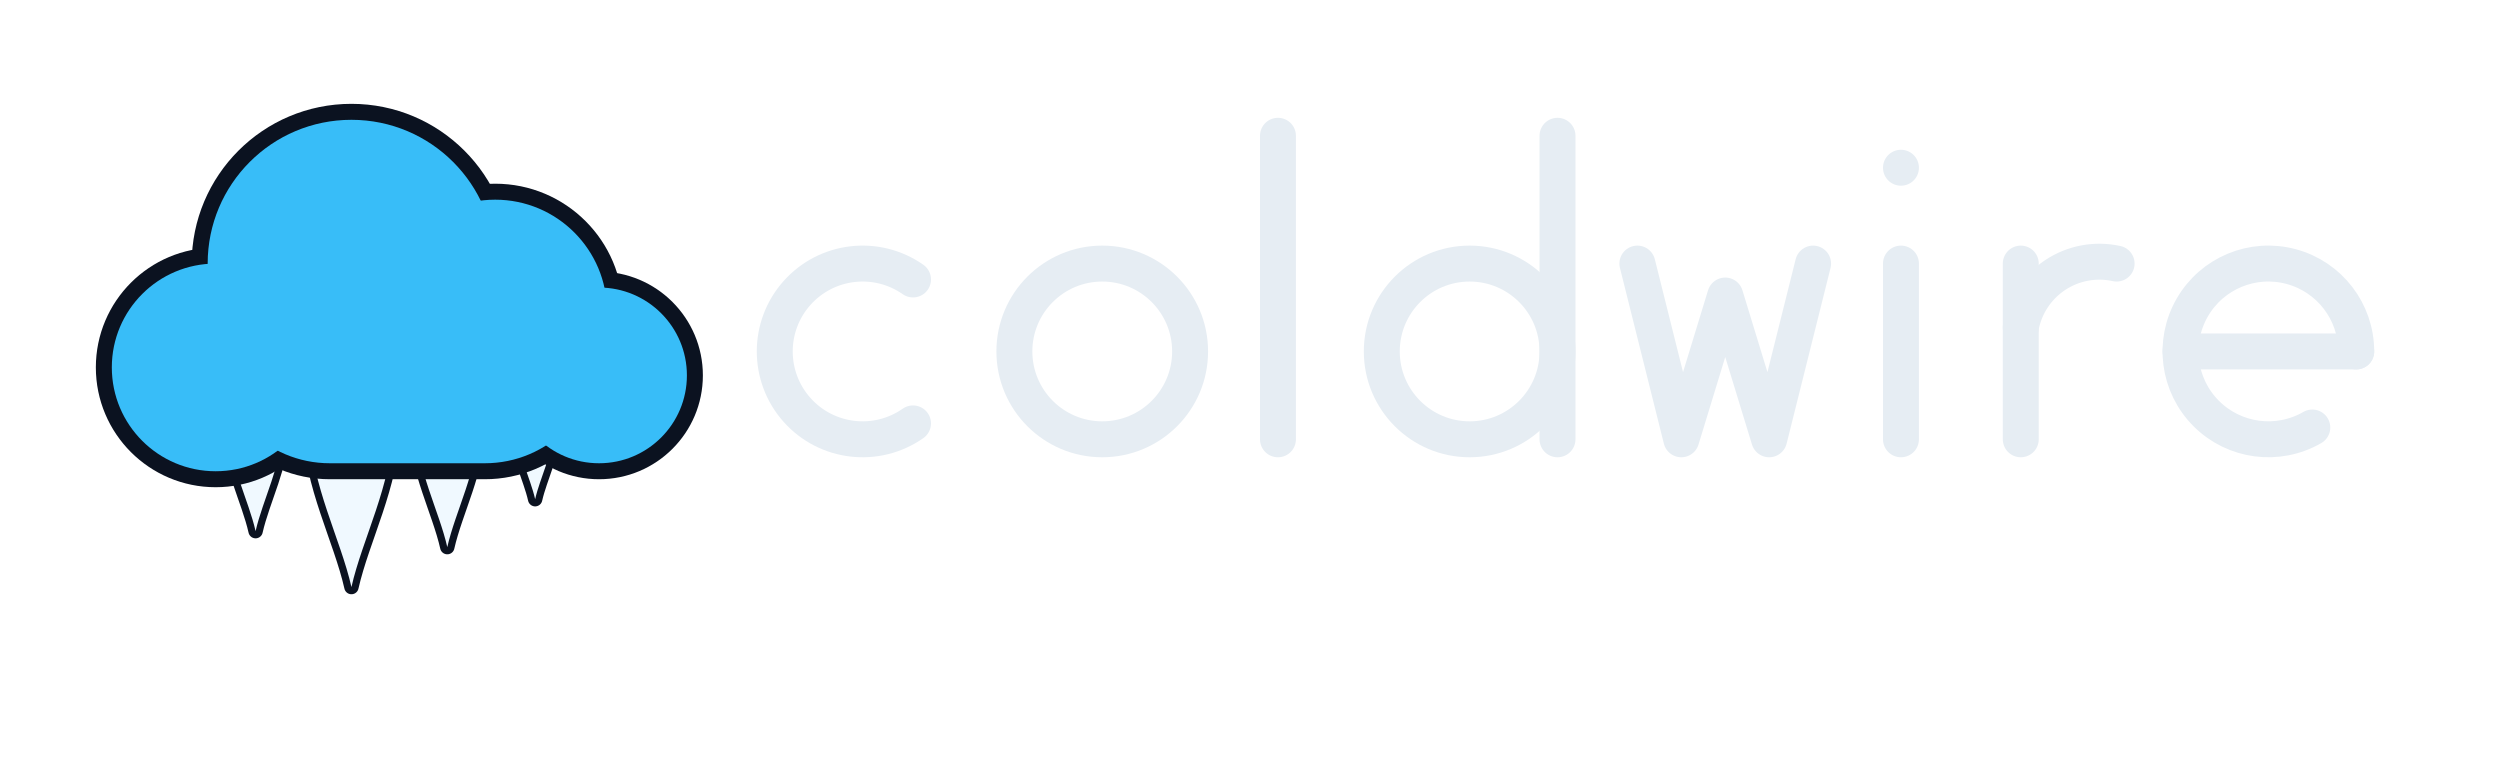
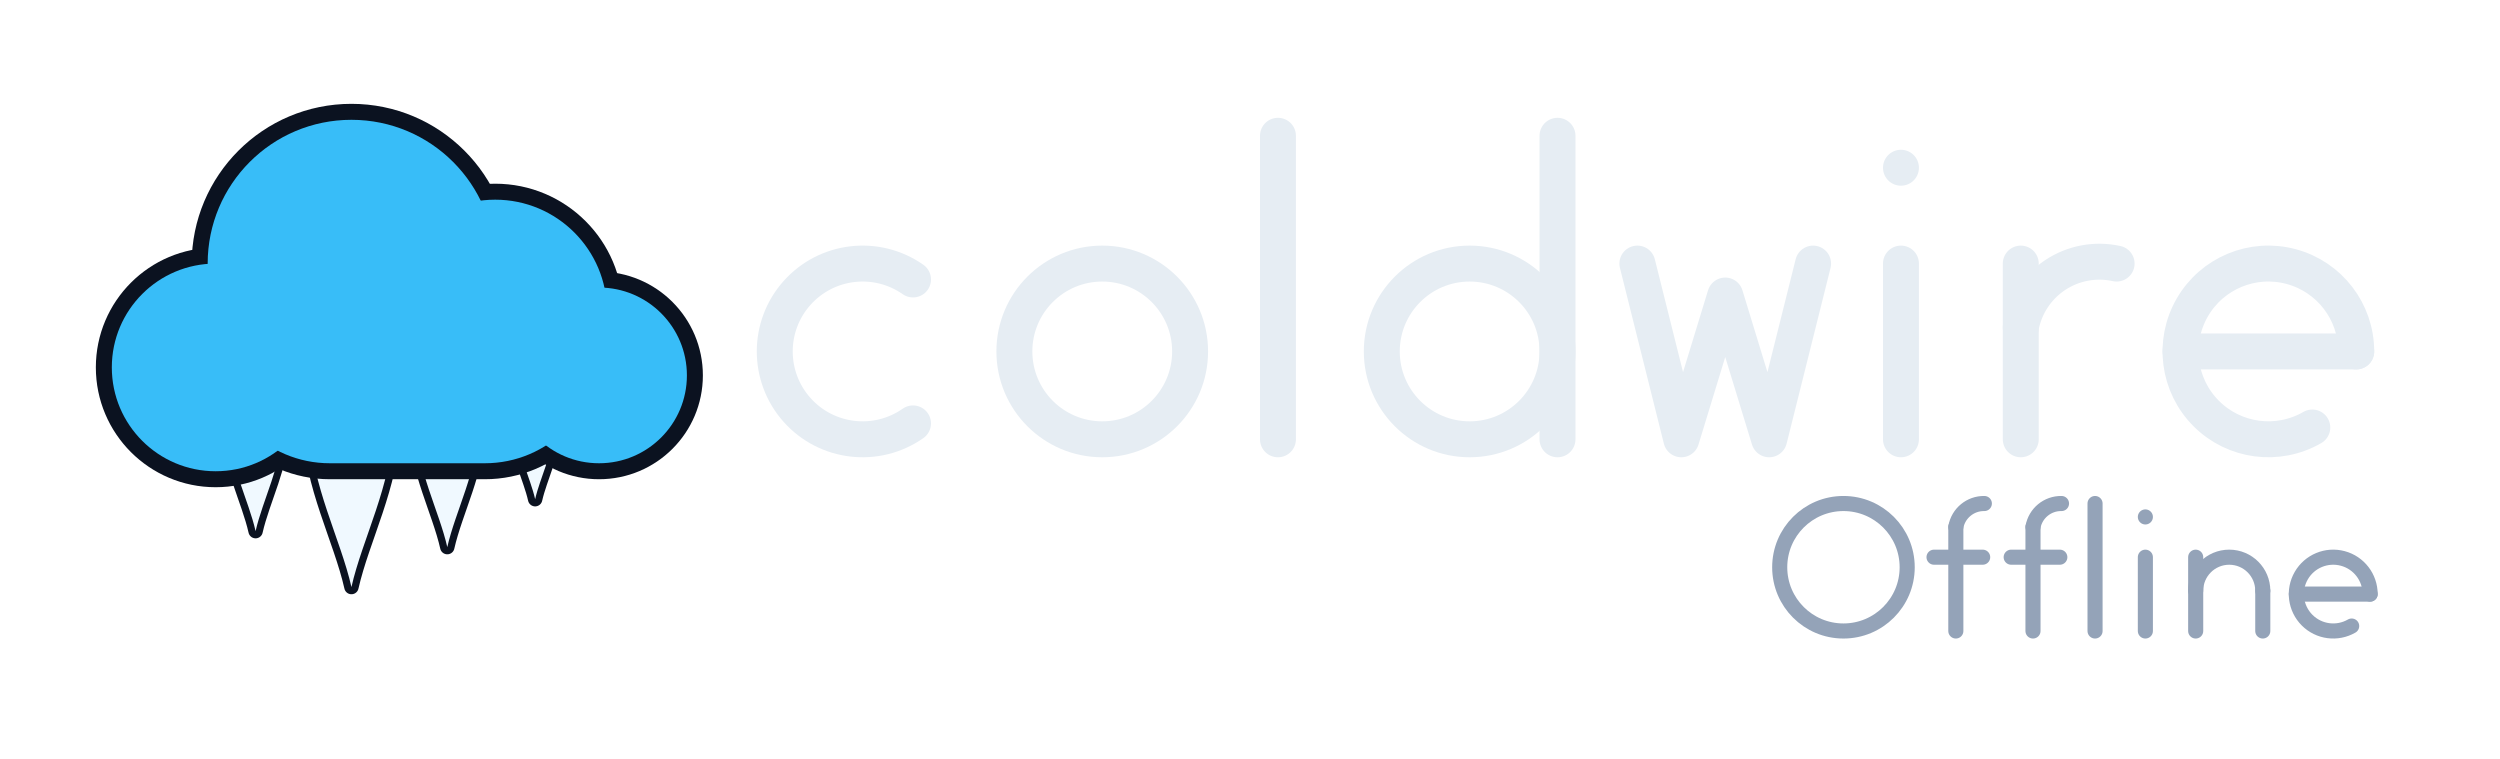
- <svg xmlns="http://www.w3.org/2000/svg" viewBox="0 0 626 190" width="626" height="190" role="img" aria-label="Coldwire">
+ <svg xmlns="http://www.w3.org/2000/svg" viewBox="0 0 626 190" width="626" height="190" role="img" aria-label="Coldwire — Offline">
  <g stroke-linejoin="round" stroke-linecap="round">
    <path d="M 57.24 107.00 C 57.44 116.36 62.24 125.20 64.00 133.00 C 65.76 125.20 70.56 116.36 70.76 107.00 Z" fill="#0B1220" stroke="#0B1220" stroke-width="3.6" />
    <path d="M 77.60 107.00 C 77.91 121.40 85.30 135.00 88.00 147.00 C 90.70 135.00 98.09 121.40 98.40 107.00 Z" fill="#0B1220" stroke="#0B1220" stroke-width="3.6" />
    <path d="M 104.20 107.00 C 104.43 117.80 109.97 128.00 112.00 137.00 C 114.03 128.00 119.57 117.80 119.80 107.00 Z" fill="#0B1220" stroke="#0B1220" stroke-width="3.6" />
    <path d="M 129.32 107.00 C 129.46 113.48 132.78 119.60 134.00 125.00 C 135.22 119.60 138.54 113.48 138.68 107.00 Z" fill="#0B1220" stroke="#0B1220" stroke-width="3.6" />
    <path d="M 57.24 107.00 C 57.44 116.36 62.24 125.20 64.00 133.00 C 65.76 125.20 70.56 116.36 70.76 107.00 Z" fill="#F0F9FF" stroke="none" />
    <path d="M 77.60 107.00 C 77.91 121.40 85.30 135.00 88.00 147.00 C 90.70 135.00 98.09 121.40 98.40 107.00 Z" fill="#F0F9FF" stroke="none" />
    <path d="M 104.20 107.00 C 104.43 117.80 109.97 128.00 112.00 137.00 C 114.03 128.00 119.57 117.80 119.80 107.00 Z" fill="#F0F9FF" stroke="none" />
    <path d="M 129.32 107.00 C 129.46 113.48 132.78 119.60 134.00 125.00 C 135.22 119.60 138.54 113.48 138.68 107.00 Z" fill="#F0F9FF" stroke="none" />
    <g fill="#0B1220" stroke="#0B1220" stroke-width="8">
      <rect x="54" y="58.80" width="96" height="57.20" rx="28.60" ry="28.60" />
      <circle cx="54" cy="92" r="26" />
      <circle cx="88" cy="66" r="36" />
      <circle cx="124" cy="78" r="28" />
      <circle cx="150" cy="94" r="22" />
    </g>
    <g fill="#38BDF8" stroke="none">
      <rect x="54" y="58.80" width="96" height="57.20" rx="28.60" ry="28.60" />
      <circle cx="54" cy="92" r="26" />
      <circle cx="88" cy="66" r="36" />
      <circle cx="124" cy="78" r="28" />
      <circle cx="150" cy="94" r="22" />
    </g>
    <g fill="none" stroke="#E6EDF3" stroke-width="9" stroke-linecap="round">
      <path d="M 228.62 69.98 A 22 22 0 1 0 228.62 106.02" />
      <path d="M 254.00 88 A 22 22 0 1 0 298.00 88 A 22 22 0 1 0 254.00 88" />
      <path d="M 320 34 L 320 110" />
      <path d="M 346.00 88 A 22 22 0 1 0 390.00 88 A 22 22 0 1 0 346.00 88" />
      <path d="M 390 34 L 390 110" />
      <path d="M 410 66 L 421 110 L 432 74 L 443 110 L 454 66" />
      <path d="M 476 66 L 476 110" />
      <path d="M 476 42 L 476 42" />
      <path d="M 506 66 L 506 110" />
      <path d="M 506 82 A 20 20 0 0 1 530 66" />
      <path d="M 590.00 88.00 L 546.00 88" />
      <path d="M 590.00 88.00 A 22 22 0 1 0 579.00 107.05" />
    </g>
+     <g fill="none" stroke="#94A3B8" stroke-width="9" stroke-linecap="round" transform="translate(445.64 111.80) scale(0.42)">
+       <path d="M 0.00 72 A 38 38 0 1 0 76.00 72 A 38 38 0 1 0 0.00 72" />
+       <path d="M 105 110 L 105 48" />
+       <path d="M 105 48 A 17 17 0 0 1 122 34" />
+       <path d="M 92 66 L 121 66" />
+       <path d="M 151 110 L 151 48" />
+       <path d="M 151 48 A 17 17 0 0 1 168 34" />
+       <path d="M 138 66 L 167 66" />
+       <path d="M 188 34 L 188 110" />
+       <path d="M 218 66 L 218 110" />
+       <path d="M 218 42 L 218 42" />
+       <path d="M 248 66 L 248 110" />
+       <path d="M 248 86 A 20 20 0 0 1 288 86" />
+       <path d="M 288 86 L 288 110" />
+       <path d="M 352.00 88.00 L 308.00 88" />
+       <path d="M 352.00 88.00 A 22 22 0 1 0 341.00 107.05" />
+     </g>
  </g>
</svg>
